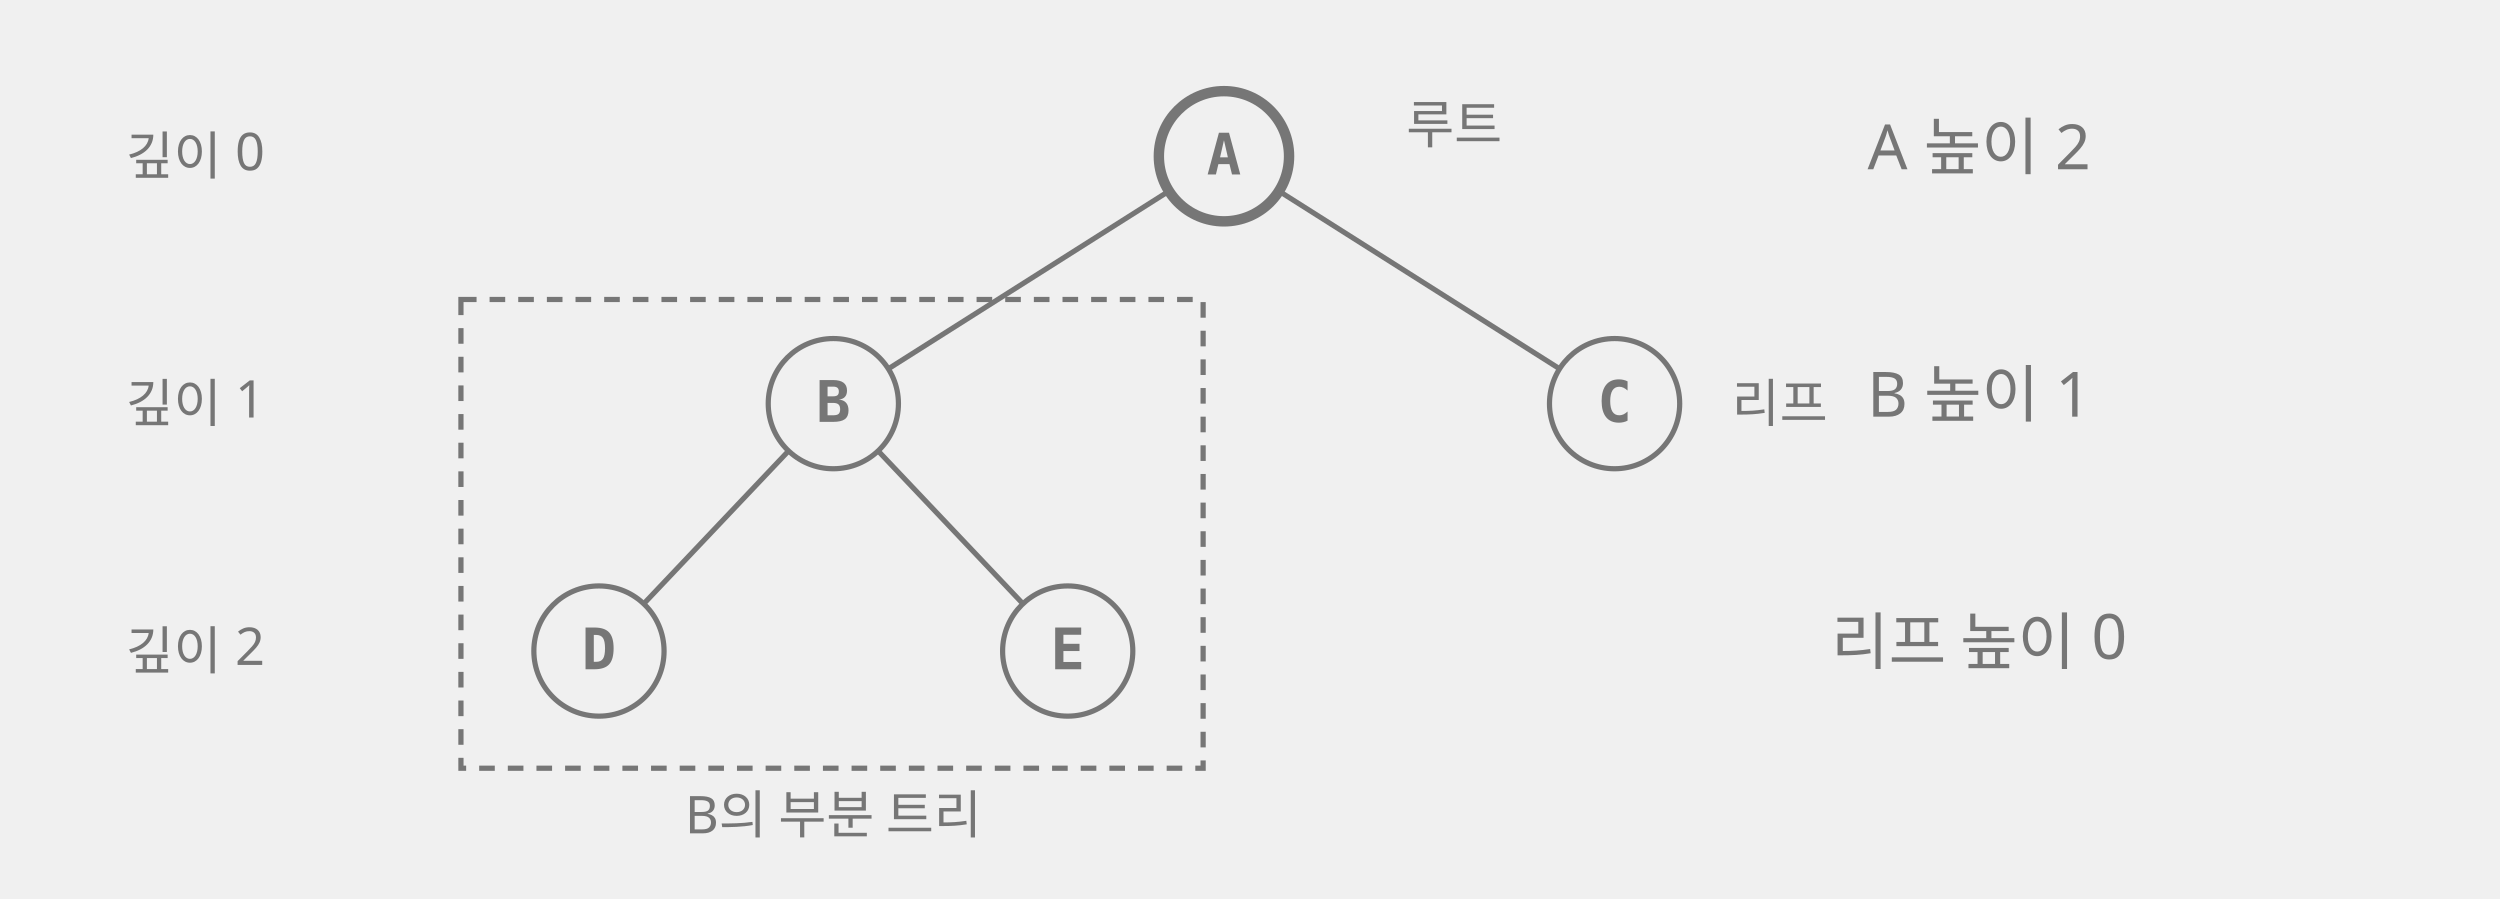
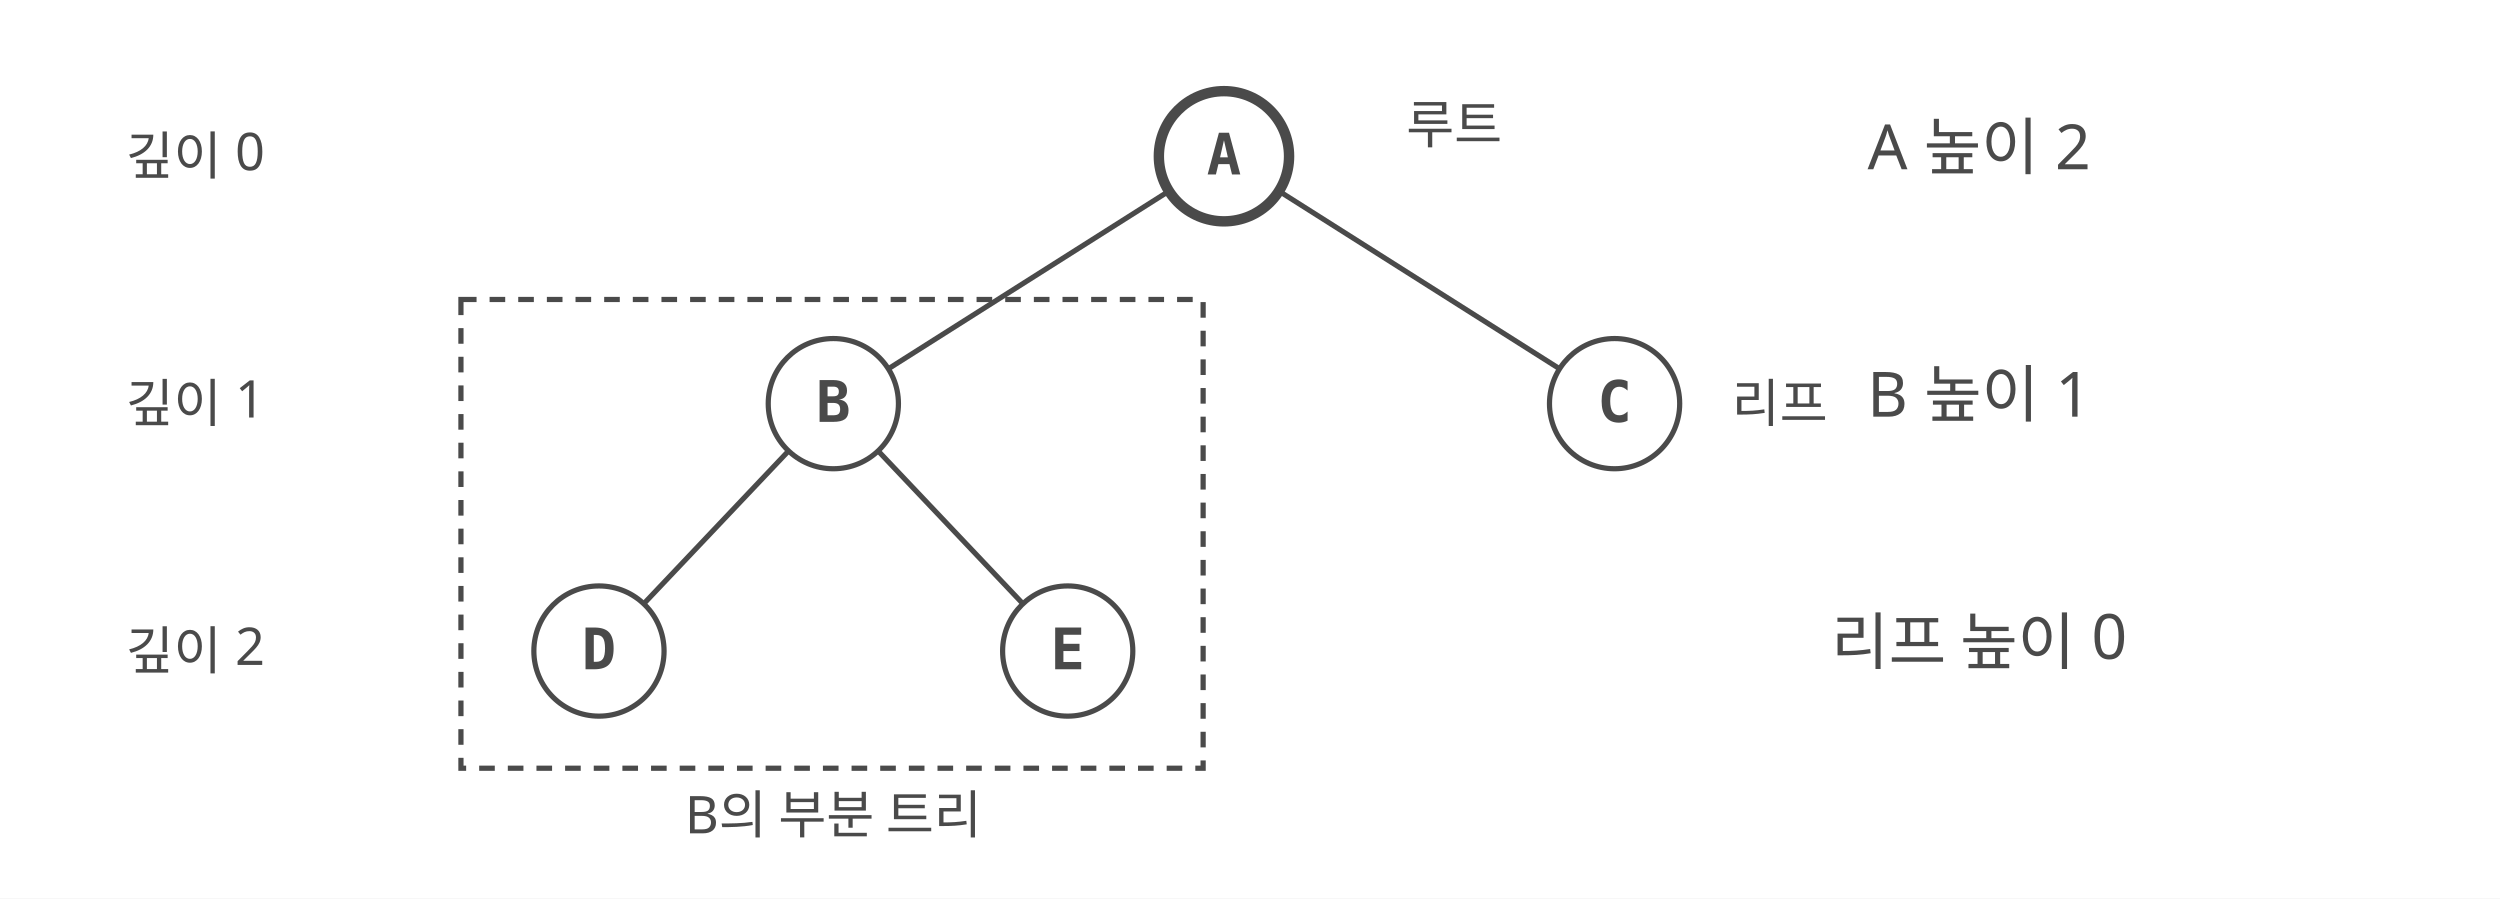
<svg xmlns="http://www.w3.org/2000/svg" viewBox="0 0 960 345" role="img" aria-labelledby="tree-depth-height-title tree-depth-height-desc">
-   <style>.t{font:500 24px system-ui,sans-serif;fill:#767676}.s{font:400 20px system-ui,sans-serif;fill:#767676}.m{font:600 22px ui-monospace,Consolas,monospace;fill:#767676}.h{font:700 26px system-ui,sans-serif;fill:#767676}.l{fill:none;stroke:#767676;stroke-width:2}.a{fill:none;stroke:#767676;stroke-width:4}.d{fill:none;stroke:#767676;stroke-width:2;stroke-dasharray:6 5}</style>
+   <style>.canvas{fill:#fff}.t{font:500 24px system-ui,sans-serif;fill:#4a4a4a}.s{font:400 20px system-ui,sans-serif;fill:#4a4a4a}.m{font:600 22px ui-monospace,Consolas,monospace;fill:#4a4a4a}.h{font:700 26px system-ui,sans-serif;fill:#4a4a4a}.l{fill:none;stroke:#4a4a4a;stroke-width:2}.a{fill:none;stroke:#4a4a4a;stroke-width:4}.d{fill:none;stroke:#4a4a4a;stroke-width:2;stroke-dasharray:6 5}@media(prefers-color-scheme:dark){.canvas{fill:#171717}.t{fill:#c8c8c8}.s{fill:#c8c8c8}.m{fill:#c8c8c8}.h{fill:#c8c8c8}.l{stroke:#c8c8c8}.a{stroke:#c8c8c8}.d{stroke:#c8c8c8}}</style>
+   <rect class="canvas" width="100%" height="100%" />
  <line x1="448.88" y1="73.376" x2="341.12" y2="141.624" class="l" />
  <line x1="491.12" y1="73.376" x2="598.88" y2="141.624" class="l" />
  <line x1="302.806" y1="173.149" x2="247.194" y2="231.851" class="l" />
  <line x1="337.194" y1="173.149" x2="392.806" y2="231.851" class="l" />
  <circle cx="470" cy="60" r="25" class="a" />
  <text x="470" y="67" class="m" text-anchor="middle">A</text>
  <circle cx="320" cy="155" r="25" class="l" />
  <text x="320" y="162" class="m" text-anchor="middle">B</text>
  <circle cx="620" cy="155" r="25" class="l" />
  <text x="620" y="162" class="m" text-anchor="middle">C</text>
  <circle cx="230" cy="250" r="25" class="l" />
  <text x="230" y="257" class="m" text-anchor="middle">D</text>
  <circle cx="410" cy="250" r="25" class="l" />
  <text x="410" y="257" class="m" text-anchor="middle">E</text>
  <rect x="177" y="115" width="285" height="180" class="d" />
  <text x="320" y="320" class="s" text-anchor="middle">B의 부분 트리</text>
  <text x="75" y="67" class="s" text-anchor="middle">깊이 0</text>
  <text x="75" y="162" class="s" text-anchor="middle">깊이 1</text>
  <text x="75" y="257" class="s" text-anchor="middle">깊이 2</text>
  <text x="540" y="55" class="s" text-anchor="start">루트</text>
  <text x="665" y="162" class="s" text-anchor="start">리프</text>
  <text x="760" y="65" class="t" text-anchor="middle">A 높이 2</text>
  <text x="760" y="160" class="t" text-anchor="middle">B 높이 1</text>
  <text x="760" y="255" class="t" text-anchor="middle">리프 높이 0</text>
</svg>
